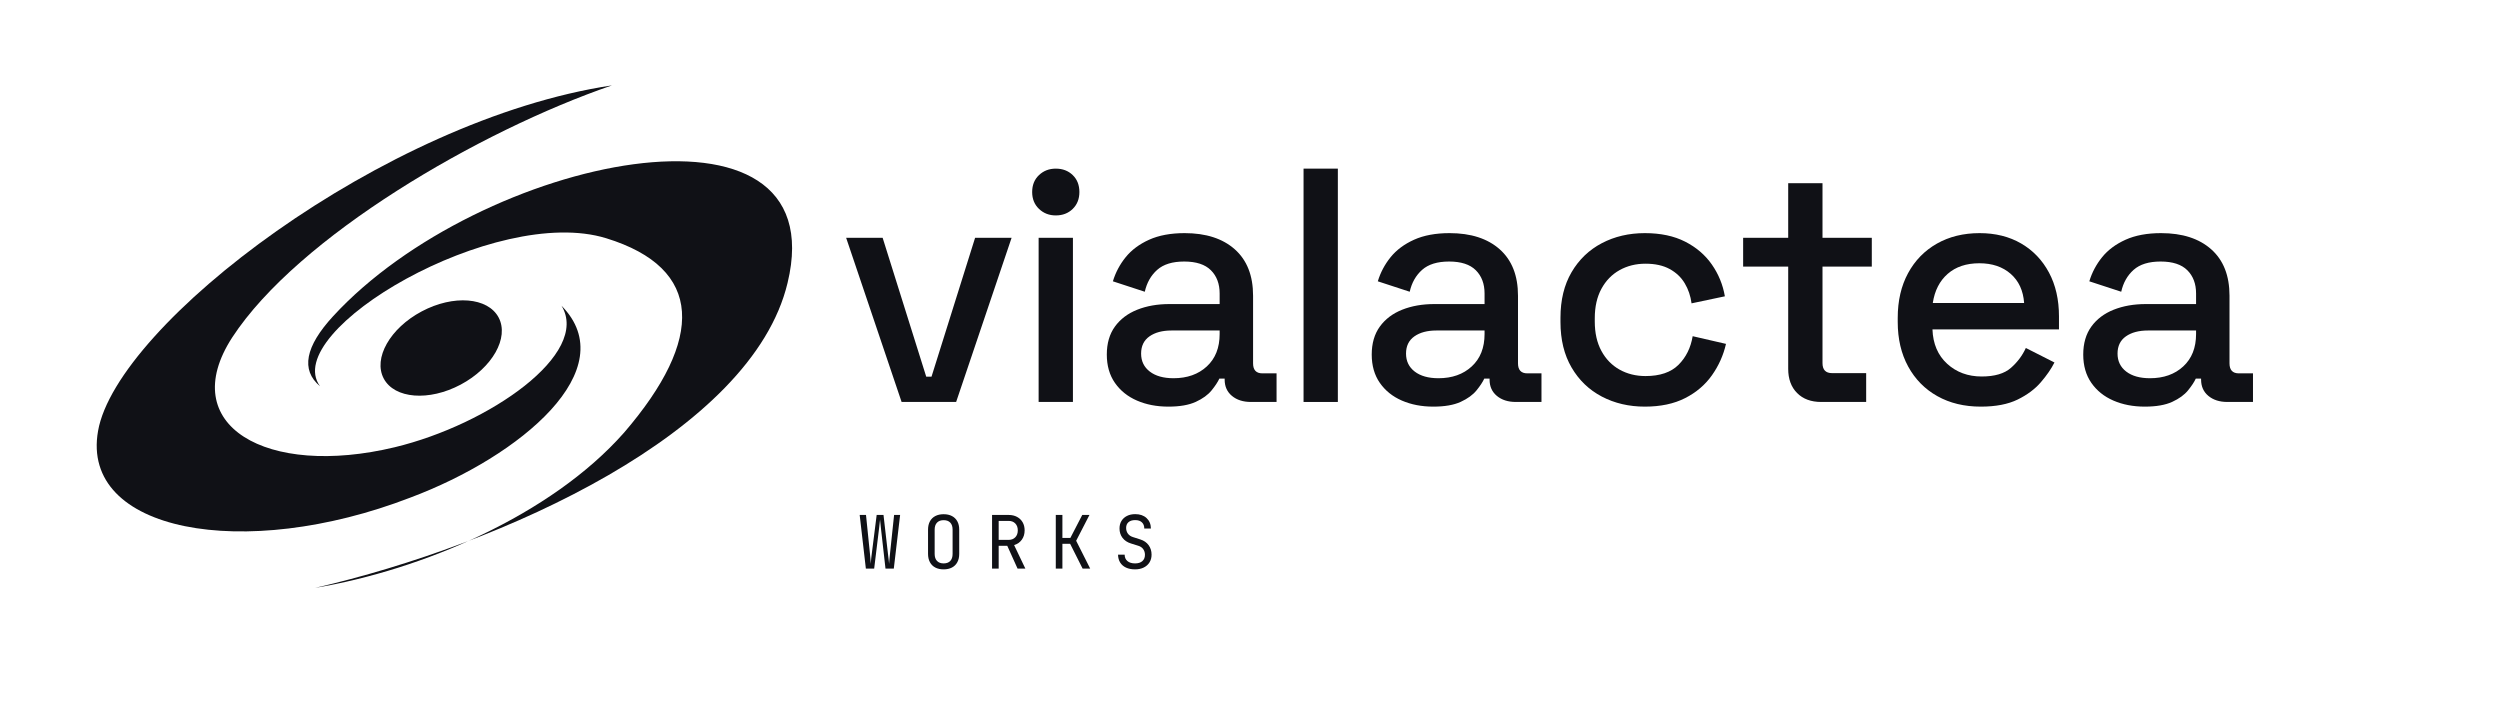
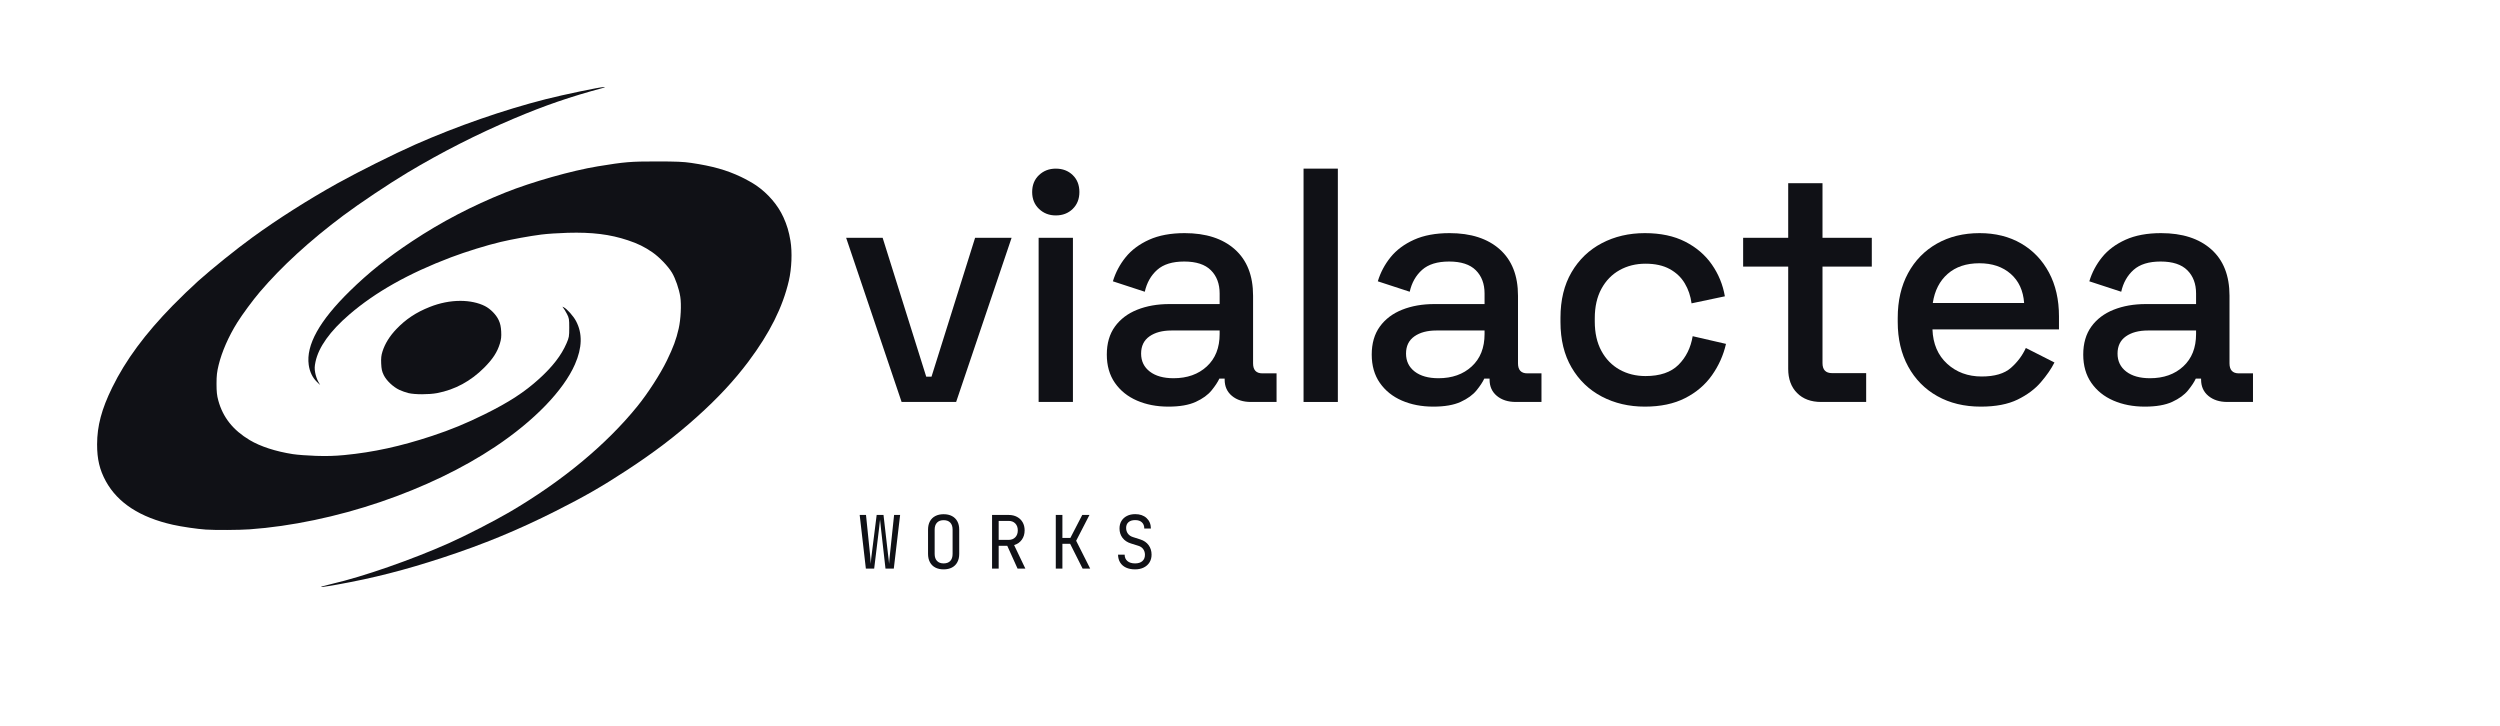
<svg xmlns="http://www.w3.org/2000/svg" width="510" height="148" viewBox="0 0 510 148" role="img" aria-labelledby="title desc">
  <g transform="translate(-14 -34) scale(0.1658692)" fill="#101116">
-     <path d="M 837 310 C 674 366 451 496 370 620 C 300 728 412 793 570 755 C 686 727 811 640 775 581 C 852 659 725 766 589 817 C 384 896 183 859 205 735 C 228 604 557 352 837 310 Z" />
-     <path d="M 472 928 C 702 875 1009 737 1053 553 C 1113 305 674 398 494 594 C 460 631 454 660 478 680 C 428 612 694 456 830 498 C 950 535 951 622 852 737 C 762 839 603 906 472 928 Z" />
-     <ellipse cx="627" cy="633" rx="80" ry="51" transform="rotate(-28 627 633)" />
+     <path d="M 481.000 926.012 C 482.375 925.556 487.775 924.194 493.000 922.986 C 530.916 914.221 590.864 893.353 636.471 873.044 C 656.993 863.906 692.444 845.711 711.500 834.536 C 775.708 796.884 829.917 751.987 868.229 704.729 C 881.223 688.699 896.479 665.073 904.536 648.500 C 912.476 632.167 916.076 622.438 919.102 609.130 C 921.666 597.855 922.588 579.656 921.083 570.000 C 919.583 560.370 915.150 547.513 910.865 540.360 C 906.077 532.366 895.321 521.161 886.800 515.288 C 877.072 508.582 868.933 504.589 856.671 500.503 C 834.655 493.166 812.748 490.447 782.500 491.297 C 771.500 491.605 756.983 492.571 750.240 493.443 C 735.526 495.346 714.610 499.148 700.103 502.558 C 683.366 506.492 657.232 514.584 639.130 521.436 C 587.063 541.148 546.171 564.151 514.000 591.830 C 490.286 612.232 476.195 631.955 472.429 650.020 C 471.241 655.717 471.163 658.402 472.044 663.329 C 472.651 666.723 474.267 671.525 475.635 674.000 L 478.122 678.500 474.013 674.500 C 468.686 669.316 465.273 662.175 464.095 653.750 C 460.682 629.347 477.245 599.594 514.646 562.944 C 537.757 540.297 560.848 521.849 591.500 501.544 C 627.269 477.848 665.066 458.107 706.000 441.740 C 738.496 428.747 787.808 414.774 819.500 409.579 C 852.911 404.102 859.841 403.525 892.000 403.535 C 916.105 403.543 925.016 403.920 934.500 405.333 C 960.687 409.233 977.776 414.030 995.705 422.515 C 1001.868 425.432 1010.338 430.188 1014.528 433.084 C 1029.118 443.170 1041.176 457.287 1047.928 472.183 C 1052.267 481.759 1054.686 489.858 1056.571 501.132 C 1058.892 515.012 1058.085 535.252 1054.615 550.188 C 1047.042 582.792 1031.230 614.443 1005.001 649.502 C 987.587 672.777 967.200 694.686 941.529 717.713 C 915.020 741.491 889.209 761.121 855.000 783.520 C 824.614 803.417 803.323 815.633 768.000 833.436 C 721.373 856.938 679.123 874.364 628.692 890.895 C 582.235 906.123 543.255 916.075 499.306 923.928 C 482.257 926.974 475.933 927.694 481.000 926.012 Z" />
+     <path d="M 337.500 856.296 C 326.726 855.556 307.959 852.809 297.117 850.385 C 256.751 841.360 229.241 823.519 214.589 796.864 C 206.961 782.985 203.789 769.620 203.825 751.500 C 203.869 728.763 209.346 708.171 222.442 681.500 C 239.024 647.729 262.682 615.714 296.993 580.612 C 306.072 571.324 320.025 557.883 328.000 550.742 C 345.332 535.224 374.997 511.354 395.000 496.831 C 425.843 474.438 462.865 450.902 498.922 430.766 C 523.666 416.947 569.641 393.999 595.000 382.810 C 646.406 360.127 703.504 340.270 755.500 326.992 C 776.906 321.525 822.715 311.953 826.812 312.090 C 829.235 312.171 829.154 312.273 826.000 313.120 C 785.722 323.939 754.659 334.621 716.376 350.817 C 671.617 369.752 627.260 392.288 585.500 417.312 C 562.567 431.053 526.515 455.166 506.461 470.175 C 465.461 500.861 430.803 532.602 404.022 563.990 C 395.504 573.972 382.478 591.603 376.231 601.605 C 365.576 618.663 357.307 637.490 353.341 653.726 C 351.215 662.428 350.708 666.904 350.705 677.000 C 350.702 686.693 351.185 691.283 352.859 697.442 C 358.502 718.215 370.994 733.989 391.500 746.237 C 404.655 754.094 423.457 760.216 444.500 763.494 C 450.000 764.350 462.825 765.318 473.000 765.645 C 486.343 766.073 496.100 765.795 508.000 764.648 C 543.613 761.216 577.065 753.916 615.788 741.125 C 638.850 733.507 657.756 725.718 680.500 714.462 C 710.524 699.604 729.393 687.330 747.579 670.830 C 764.073 655.864 774.840 641.896 781.140 627.290 C 784.307 619.948 784.500 618.839 784.500 608.000 C 784.500 597.291 784.303 596.122 781.636 591.000 C 780.061 587.975 778.036 584.647 777.136 583.604 C 775.577 581.799 775.605 581.764 777.723 582.875 C 781.898 585.065 789.507 593.598 792.807 599.789 C 800.943 615.053 800.521 632.526 791.521 653.064 C 777.420 685.241 741.498 722.384 693.500 754.416 C 653.614 781.034 605.285 804.285 552.314 822.341 C 499.066 840.492 442.122 852.407 391.500 855.991 C 378.454 856.915 348.935 857.081 337.500 856.296 Z" />
+     <path d="M 586.725 688.434 C 583.549 687.665 578.488 685.870 575.477 684.446 C 567.865 680.845 559.662 673.053 556.344 666.271 C 554.165 661.816 553.521 658.895 553.218 652.081 C 552.927 645.526 553.298 642.042 554.790 637.326 C 557.837 627.695 563.584 618.413 571.883 609.724 C 583.529 597.530 596.084 589.201 612.892 582.519 C 625.361 577.562 638.082 575.029 650.590 575.013 C 661.881 574.998 672.652 577.270 680.749 581.373 C 687.671 584.880 694.674 592.046 697.759 598.780 C 699.692 602.998 700.494 606.646 700.812 612.671 C 701.147 619.033 700.780 622.356 699.153 627.671 C 695.957 638.120 690.505 646.488 680.000 657.069 C 663.468 673.720 643.948 684.277 621.989 688.443 C 611.996 690.338 594.567 690.334 586.725 688.434 Z" />
  </g>
  <g fill="#101116">
    <path transform="translate(171.000 82) scale(0.068 -0.068)" d="M190.099 0 23.699 492.5H133.201L263.95 75.901H279.85L410.599 492.5H520.101L353.701 0Z" />
    <path transform="translate(206.692 82) scale(0.068 -0.068)" d="M76.3 0V492.5H179.201V0ZM127.75 559.6Q97.95 559.6 77.425 579.15Q56.9 598.7 56.9 629.8Q56.9 661.251 77.425 680.626Q97.95 700.001 127.75 700.001Q158.551 700.001 178.576 680.626Q198.601 661.251 198.601 629.8Q198.601 598.7 178.576 579.15Q158.551 559.6 127.75 559.6Z" />
    <path transform="translate(222.800 82) scale(0.068 -0.068)" d="M228.55 -14Q176.25 -14 134.425 4.15Q92.6 22.3 68.275 57.275Q43.95 92.25 43.95 142.2Q43.95 192.5 68.275 226.125Q92.6 259.75 135.225 276.725Q177.85 293.7 231.75 293.7H382.449V325.55Q382.449 368.95 356.249 395.124Q330.049 421.299 276.1 421.299Q223.15 421.299 195.076 396.299Q167.001 371.3 157.901 330.65L62.2 361.951Q74.2 401.7 100.525 434.25Q126.85 466.8 170.825 486.65Q214.8 506.5 277.4 506.5Q373.3 506.5 428.025 457.85Q482.75 409.2 482.75 318.65V115.801Q482.75 85.801 510.75 85.801H553.2V0H476.2Q441.3 0 419.399 18.175Q397.499 36.35 397.499 67.05V70.15H381.649Q374.499 54.65 358.224 34.625Q341.95 14.6 310.9 0.3Q279.85 -14 228.55 -14ZM244.25 71.201Q305.65 71.201 344.049 106.651Q382.449 142.1 382.449 203.699V214.399H237.95Q197 214.399 171.926 196.775Q146.851 179.15 146.851 145.15Q146.851 111.151 172.926 91.176Q199 71.201 244.25 71.201Z" />
    <path transform="translate(260.736 82) scale(0.068 -0.068)" d="M76.3 0V700H179.201V0Z" />
    <path transform="translate(276.844 82) scale(0.068 -0.068)" d="M228.55 -14Q176.25 -14 134.425 4.15Q92.6 22.3 68.275 57.275Q43.95 92.25 43.95 142.2Q43.95 192.5 68.275 226.125Q92.6 259.75 135.225 276.725Q177.85 293.7 231.75 293.7H382.449V325.55Q382.449 368.95 356.249 395.124Q330.049 421.299 276.1 421.299Q223.15 421.299 195.076 396.299Q167.001 371.3 157.901 330.65L62.2 361.951Q74.2 401.7 100.525 434.25Q126.85 466.8 170.825 486.65Q214.8 506.5 277.4 506.5Q373.3 506.5 428.025 457.85Q482.75 409.2 482.75 318.65V115.801Q482.75 85.801 510.75 85.801H553.2V0H476.2Q441.3 0 419.399 18.175Q397.499 36.35 397.499 67.05V70.15H381.649Q374.499 54.65 358.224 34.625Q341.95 14.6 310.9 0.3Q279.85 -14 228.55 -14ZM244.25 71.201Q305.65 71.201 344.049 106.651Q382.449 142.1 382.449 203.699V214.399H237.95Q197 214.399 171.926 196.775Q146.851 179.15 146.851 145.15Q146.851 111.151 172.926 91.176Q199 71.201 244.25 71.201Z" />
    <path transform="translate(314.780 82) scale(0.068 -0.068)" d="M305.45 -14Q233.8 -14 176.35 16.175Q118.9 46.35 85.6 103.35Q52.3 160.35 52.3 239.95V252.55Q52.3 332.5 85.6 389.325Q118.9 446.15 176.35 476.325Q233.8 506.5 305.45 506.5Q376.1 506.5 426.225 480.975Q476.35 455.45 506.45 412.3Q536.55 369.15 545.5 316.95L445.549 295.85Q441.199 329 425.099 355.974Q408.999 382.949 379.824 398.874Q350.65 414.799 307.4 414.799Q264.15 414.799 229.626 395.499Q195.101 376.199 175.151 339.5Q155.201 302.8 155.201 250.9V241.6Q155.201 189.7 175.151 153.001Q195.101 116.301 229.626 97.001Q264.15 77.701 307.4 77.701Q372.449 77.701 406.324 111.401Q440.199 145.101 448.899 197.301L548.85 174.25Q537.25 123.35 506.8 80.2Q476.35 37.05 426.225 11.525Q376.1 -14 305.45 -14Z" />
    <path transform="translate(353.736 82) scale(0.068 -0.068)" d="M261.4 0Q215.9 0 189.249 26.825Q162.599 53.651 162.599 99.401V405.999H27.4V492.5H162.599V656.3H265.501V492.5H413.4V405.999H265.501V116.501Q265.501 86.501 294.201 86.501H396.5V0Z" />
    <path transform="translate(383.580 82) scale(0.068 -0.068)" d="M301.6 -14Q227.25 -14 171.1 17.5Q114.95 49 83.625 106.325Q52.3 163.65 52.3 240.25V252.25Q52.3 329.2 83.3 386.35Q114.3 443.5 169.775 475Q225.25 506.5 297.85 506.5Q369.1 506.5 422.575 475.4Q476.05 444.3 506.05 388.2Q536.05 332.1 536.05 256.8V217.65H156.501Q158.851 152.651 200.626 114.526Q242.4 76.401 304.2 76.401Q362.449 76.401 391.824 102.201Q421.199 128.001 436.649 161.951L522.5 118.45Q508.15 90 481.65 59.15Q455.15 28.3 411.85 7.15Q368.55 -14 301.6 -14ZM157.501 296.951H431.498Q427.498 352.55 391.224 384.324Q354.949 416.099 297.2 416.099Q238.5 416.099 202.201 384.324Q165.901 352.55 157.501 296.951Z" />
    <path transform="translate(421.992 82) scale(0.068 -0.068)" d="M228.55 -14Q176.25 -14 134.425 4.15Q92.6 22.3 68.275 57.275Q43.95 92.25 43.95 142.2Q43.95 192.5 68.275 226.125Q92.6 259.75 135.225 276.725Q177.85 293.7 231.75 293.7H382.449V325.55Q382.449 368.95 356.249 395.124Q330.049 421.299 276.1 421.299Q223.15 421.299 195.076 396.299Q167.001 371.3 157.901 330.65L62.2 361.951Q74.2 401.7 100.525 434.25Q126.85 466.8 170.825 486.65Q214.8 506.5 277.4 506.5Q373.3 506.5 428.025 457.85Q482.75 409.2 482.75 318.65V115.801Q482.75 85.801 510.75 85.801H553.2V0H476.2Q441.3 0 419.399 18.175Q397.499 36.35 397.499 67.05V70.15H381.649Q374.499 54.65 358.224 34.625Q341.95 14.6 310.9 0.3Q279.85 -14 228.55 -14ZM244.25 71.201Q305.65 71.201 344.049 106.651Q382.449 142.1 382.449 203.699V214.399H237.95Q197 214.399 171.926 196.775Q146.851 179.15 146.851 145.15Q146.851 111.151 172.926 91.176Q199 71.201 244.25 71.201Z" />
  </g>
  <g fill="#101116">
    <path transform="translate(175.000 116) scale(0.015 -0.015)" d="M109 0 25 730H111L166 190Q168 168 170.0 144.5Q172 121 173.5 100.0Q175 79 175 65Q177 79 178.5 100.0Q180 121 182.5 144.5Q185 168 188 190L256 730H349L411 190Q414 168 416.5 144.5Q419 121 421.5 100.0Q424 79 425 65Q426 79 427.5 100.0Q429 121 431.5 144.5Q434 168 436 190L493 730H575L489 0H376L314 550Q312 573 309.5 595.0Q307 617 305.0 636.0Q303 655 302 667Q301 655 298.5 636.0Q296 617 294.0 595.0Q292 573 289 550L222 0Z" />
    <path transform="translate(188.000 116) scale(0.015 -0.015)" d="M300 -10Q234 -10 186.5 15.0Q139 40 113.5 87.5Q88 135 88 200V530Q88 596 113.5 643.0Q139 690 186.5 715.0Q234 740 300 740Q366 740 413.5 715.0Q461 690 486.5 643.0Q512 596 512 531V200Q512 135 486.5 87.5Q461 40 413.5 15.0Q366 -10 300 -10ZM300 71Q359 71 390.5 104.5Q422 138 422 200V530Q422 592 390.5 625.5Q359 659 300 659Q242 659 210.0 625.5Q178 592 178 530V200Q178 138 210.0 104.5Q242 71 300 71Z" />
    <path transform="translate(201.000 116) scale(0.015 -0.015)" d="M92 0V730H318Q383 730 432.0 703.5Q481 677 508.0 630.0Q535 583 535 520Q535 446 496.5 393.0Q458 340 392 320L545 0H439L299 310H182V0ZM182 391H318Q374 391 408.0 426.5Q442 462 442 520Q442 579 408.0 614.0Q374 649 318 649H182Z" />
    <path transform="translate(214.000 116) scale(0.015 -0.015)" d="M92 0V730H182V417H290L452 730H550L369 379L560 0H457L287 338H182V0Z" />
    <path transform="translate(227.000 116) scale(0.015 -0.015)" d="M304 -10Q232 -10 180.5 14.0Q129 38 101.0 83.0Q73 128 72 190H162Q162 135 199.5 103.0Q237 71 304 71Q367 71 402.5 102.0Q438 133 438 188Q438 232 414.5 265.0Q391 298 347 311L248 342Q173 365 132.5 419.0Q92 473 92 546Q92 605 118.5 648.5Q145 692 193.0 716.5Q241 741 306 741Q402 741 460.0 687.5Q518 634 519 545H429Q429 599 396.5 629.5Q364 660 305 660Q247 660 214.5 632.0Q182 604 182 554Q182 509 206.0 476.0Q230 443 275 429L375 397Q448 374 488.0 319.0Q528 264 528 190Q528 130 500.0 85.0Q472 40 421.5 15.0Q371 -10 304 -10Z" />
  </g>
</svg>
